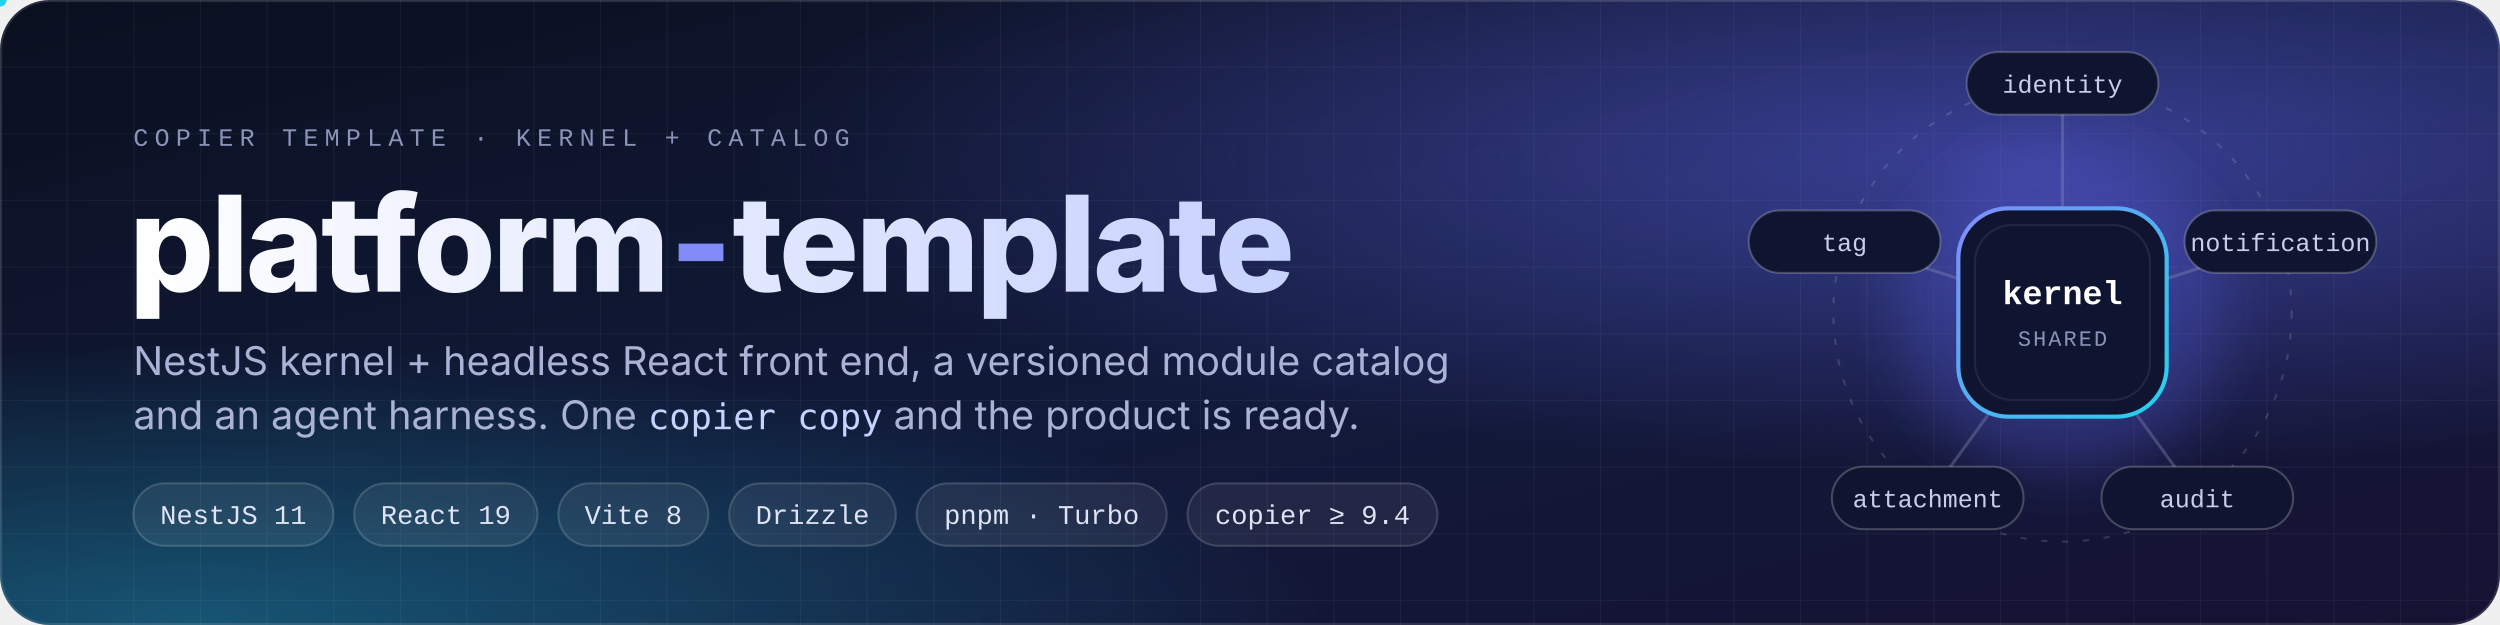
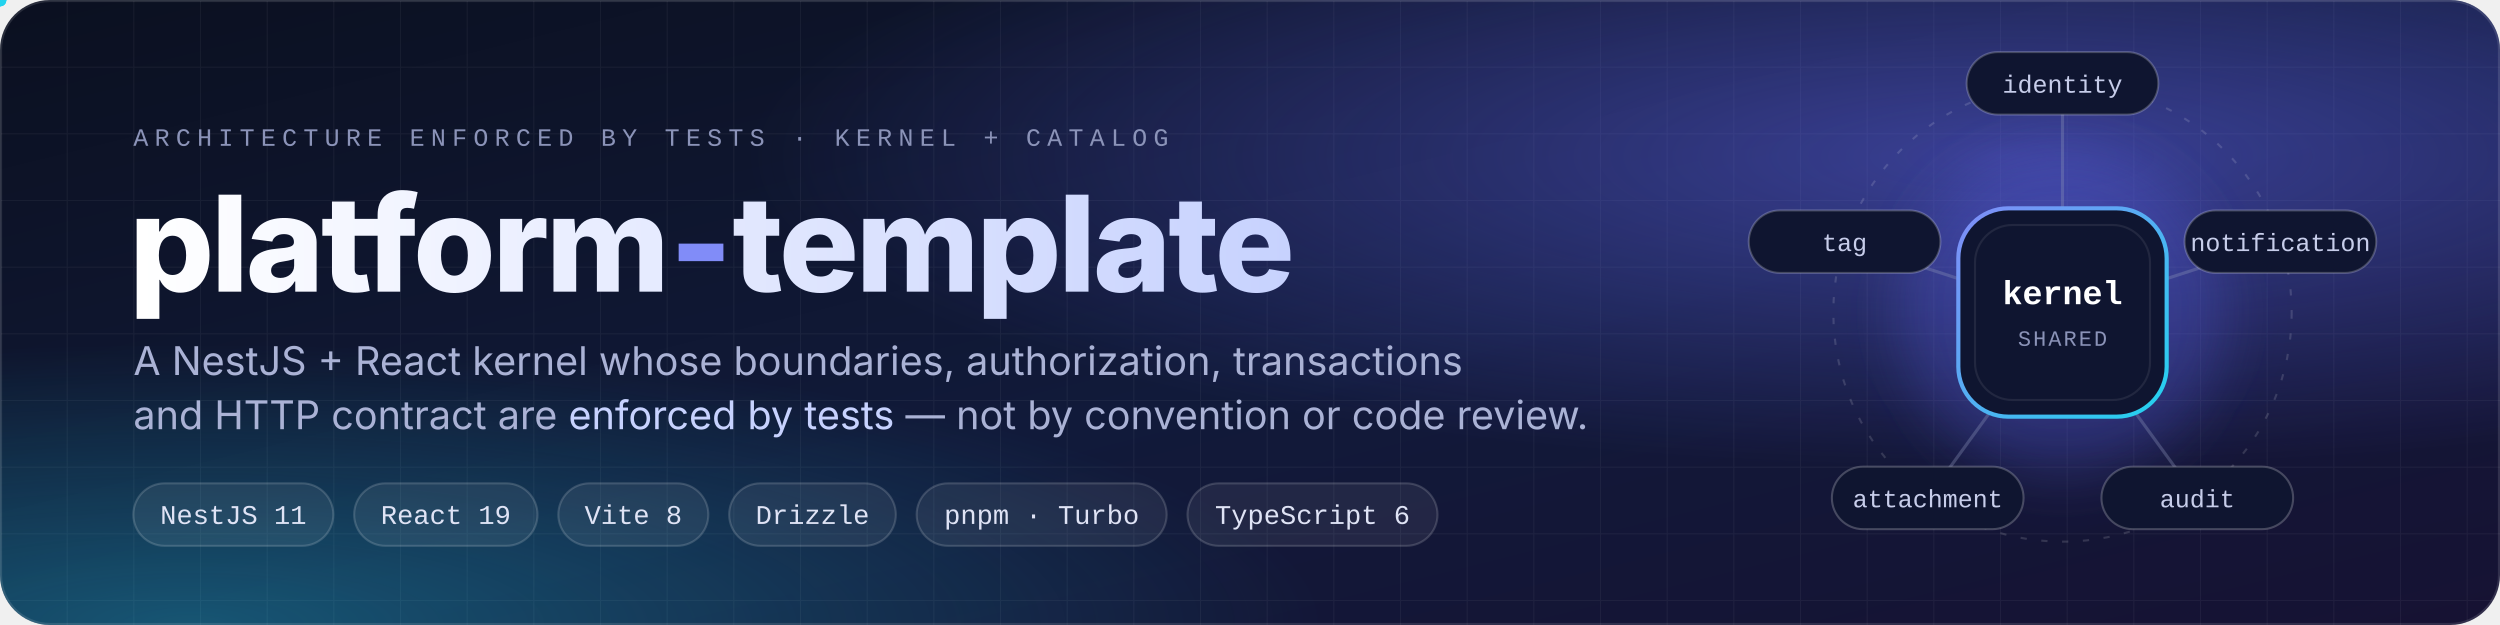
<svg xmlns="http://www.w3.org/2000/svg" width="1200" height="300" viewBox="0 0 1200 300" role="img" aria-labelledby="banner-title banner-desc">
  <defs>
    <linearGradient id="bg" x1="0" y1="0" x2="1" y2="1">
      <stop offset="0" stop-color="#0b1020" />
      <stop offset="0.55" stop-color="#111a3a" />
      <stop offset="1" stop-color="#161233" />
    </linearGradient>
    <radialGradient id="glow-indigo" cx="0.8" cy="0.25" r="0.5">
      <stop offset="0" stop-color="#6366f1" stop-opacity="0.5" />
      <stop offset="1" stop-color="#6366f1" stop-opacity="0" />
    </radialGradient>
    <radialGradient id="glow-cyan" cx="0.08" cy="1" r="0.45">
      <stop offset="0" stop-color="#22d3ee" stop-opacity="0.32" />
      <stop offset="1" stop-color="#22d3ee" stop-opacity="0" />
    </radialGradient>
    <linearGradient id="title" x1="0" y1="0" x2="1" y2="0">
      <stop offset="0" stop-color="#ffffff" />
      <stop offset="1" stop-color="#c7d2fe" />
    </linearGradient>
    <linearGradient id="accent" x1="0" y1="0" x2="1" y2="1">
      <stop offset="0" stop-color="#818cf8" />
      <stop offset="1" stop-color="#22d3ee" />
    </linearGradient>
    <pattern id="grid" width="32" height="32" patternUnits="userSpaceOnUse">
      <path d="M32 0H0V32" fill="none" stroke="#ffffff" stroke-opacity="0.05" stroke-width="1" />
    </pattern>
    <filter id="blur" x="-60%" y="-60%" width="220%" height="220%">
      <feGaussianBlur stdDeviation="14" />
    </filter>
    <clipPath id="frame">
      <rect width="1200" height="300" rx="24" />
    </clipPath>
  </defs>
  <g clip-path="url(#frame)">
    <rect width="1200" height="300" fill="url(#bg)" />
    <rect width="1200" height="300" fill="url(#grid)" />
    <rect width="1200" height="300" fill="url(#glow-indigo)" />
    <rect width="1200" height="300" fill="url(#glow-cyan)" />
  </g>
  <rect x="0.5" y="0.5" width="1199" height="299" rx="23.5" fill="none" stroke="#ffffff" stroke-opacity="0.12" />
  <g font-family="ui-sans-serif, -apple-system, 'Segoe UI', Inter, Roboto, Helvetica, Arial, sans-serif">
-     <text x="64" y="70" font-family="ui-monospace, 'SF Mono', Menlo, Consolas, 'Liberation Mono', monospace" font-size="12" letter-spacing="3" fill="#8b93b8">COPIER TEMPLATE · KERNEL + CATALOG</text>
+     <text x="64" y="70" font-family="ui-monospace, 'SF Mono', Menlo, Consolas, 'Liberation Mono', monospace" font-size="12" letter-spacing="3" fill="#8b93b8">ARCHITECTURE ENFORCED BY TESTS · KERNEL + CATALOG</text>
    <text x="62" y="140" font-size="64" font-weight="800" letter-spacing="-1.5" fill="url(#title)">platform<tspan fill="#818cf8">-</tspan>template</text>
-     <text x="64" y="180" font-size="19" fill="#aab2d5">NestJS kernel + headless React front end, a versioned module catalog</text>
-     <text x="64" y="206" font-size="19" fill="#aab2d5">and an agent harness. One <tspan font-family="ui-monospace, 'SF Mono', Menlo, Consolas, monospace" font-size="17" fill="#c7d2fe">copier copy</tspan> and the product is ready.</text>
+     <text x="64" y="180" font-size="19" fill="#aab2d5">A NestJS + React kernel whose boundaries, authorization, transactions</text>
+     <text x="64" y="206" font-size="19" fill="#aab2d5">and HTTP contract are <tspan fill="#c7d2fe">enforced by tests</tspan> — not by convention or code review.</text>
    <g font-family="ui-monospace, 'SF Mono', Menlo, Consolas, 'Liberation Mono', monospace" font-size="13" fill="#dfe3f5" text-anchor="middle">
      <rect x="64" y="232" width="96" height="30" rx="15" fill="#ffffff" fill-opacity="0.07" stroke="#ffffff" stroke-opacity="0.16" />
      <text x="112" y="251.5">NestJS 11</text>
      <rect x="170" y="232" width="88" height="30" rx="15" fill="#ffffff" fill-opacity="0.07" stroke="#ffffff" stroke-opacity="0.16" />
      <text x="214" y="251.5">React 19</text>
      <rect x="268" y="232" width="72" height="30" rx="15" fill="#ffffff" fill-opacity="0.07" stroke="#ffffff" stroke-opacity="0.16" />
      <text x="304" y="251.5">Vite 8</text>
      <rect x="350" y="232" width="80" height="30" rx="15" fill="#ffffff" fill-opacity="0.07" stroke="#ffffff" stroke-opacity="0.16" />
      <text x="390" y="251.5">Drizzle</text>
      <rect x="440" y="232" width="120" height="30" rx="15" fill="#ffffff" fill-opacity="0.07" stroke="#ffffff" stroke-opacity="0.16" />
      <text x="500" y="251.5">pnpm · Turbo</text>
      <rect x="570" y="232" width="120" height="30" rx="15" fill="#ffffff" fill-opacity="0.07" stroke="#ffffff" stroke-opacity="0.16" />
-       <text x="630" y="251.5">copier ≥ 9.4</text>
+       <text x="630" y="251.5">TypeScript 6</text>
    </g>
  </g>
  <g font-family="ui-monospace, 'SF Mono', Menlo, Consolas, 'Liberation Mono', monospace">
    <circle cx="990" cy="150" r="78" fill="#6366f1" fill-opacity="0.28" filter="url(#blur)" />
    <g stroke="#8b93b8" stroke-opacity="0.35" stroke-width="1.5">
      <line x1="990" y1="150" x2="990" y2="40" />
      <line x1="990" y1="150" x2="1094.6" y2="116" />
      <line x1="990" y1="150" x2="1054.7" y2="239" />
      <line x1="990" y1="150" x2="925.3" y2="239" />
      <line x1="990" y1="150" x2="885.4" y2="116" />
    </g>
    <g fill="#22d3ee">
      <circle r="3">
        <animateMotion dur="3.2s" repeatCount="indefinite" path="M990,40 L990,150" />
        <animate attributeName="opacity" values="0;1;1;0" keyTimes="0;0.15;0.8;1" dur="3.2s" repeatCount="indefinite" />
      </circle>
      <circle r="3">
        <animateMotion dur="3.2s" begin="0.65s" repeatCount="indefinite" path="M1094.6,116 L990,150" />
        <animate attributeName="opacity" values="0;1;1;0" keyTimes="0;0.15;0.8;1" dur="3.2s" begin="0.65s" repeatCount="indefinite" />
      </circle>
      <circle r="3">
        <animateMotion dur="3.2s" begin="1.3s" repeatCount="indefinite" path="M1054.7,239 L990,150" />
        <animate attributeName="opacity" values="0;1;1;0" keyTimes="0;0.15;0.8;1" dur="3.2s" begin="1.3s" repeatCount="indefinite" />
      </circle>
      <circle r="3">
        <animateMotion dur="3.2s" begin="1.95s" repeatCount="indefinite" path="M925.3,239 L990,150" />
        <animate attributeName="opacity" values="0;1;1;0" keyTimes="0;0.15;0.8;1" dur="3.2s" begin="1.95s" repeatCount="indefinite" />
      </circle>
      <circle r="3">
        <animateMotion dur="3.2s" begin="2.6s" repeatCount="indefinite" path="M885.4,116 L990,150" />
        <animate attributeName="opacity" values="0;1;1;0" keyTimes="0;0.15;0.8;1" dur="3.2s" begin="2.6s" repeatCount="indefinite" />
      </circle>
    </g>
    <circle cx="990" cy="150" r="110" fill="none" stroke="#ffffff" stroke-opacity="0.14" stroke-width="1" stroke-dasharray="3 7" />
    <g font-size="12" fill="#c7cdea" text-anchor="middle">
      <rect x="944" y="25" width="92" height="30" rx="15" fill="#0f1530" stroke="#ffffff" stroke-opacity="0.22" />
      <text x="990" y="44.5">identity</text>
      <rect x="1048.6" y="101" width="92" height="30" rx="15" fill="#0f1530" stroke="#ffffff" stroke-opacity="0.22" />
      <text x="1094.6" y="120.5">notification</text>
      <rect x="1008.7" y="224" width="92" height="30" rx="15" fill="#0f1530" stroke="#ffffff" stroke-opacity="0.22" />
      <text x="1054.7" y="243.5">audit</text>
      <rect x="879.3" y="224" width="92" height="30" rx="15" fill="#0f1530" stroke="#ffffff" stroke-opacity="0.22" />
      <text x="925.3" y="243.5">attachment</text>
      <rect x="839.4" y="101" width="92" height="30" rx="15" fill="#0f1530" stroke="#ffffff" stroke-opacity="0.22" />
      <text x="885.4" y="120.5">tag</text>
    </g>
    <rect x="940" y="100" width="100" height="100" rx="24" fill="#0f1530" stroke="url(#accent)" stroke-width="2" />
    <rect x="948" y="108" width="84" height="84" rx="18" fill="none" stroke="#ffffff" stroke-opacity="0.08" />
    <text x="990" y="146" font-size="16" font-weight="700" fill="#ffffff" text-anchor="middle">kernel</text>
    <text x="990" y="166" font-size="10.5" fill="#8b93b8" text-anchor="middle" letter-spacing="1">SHARED</text>
  </g>
</svg>
